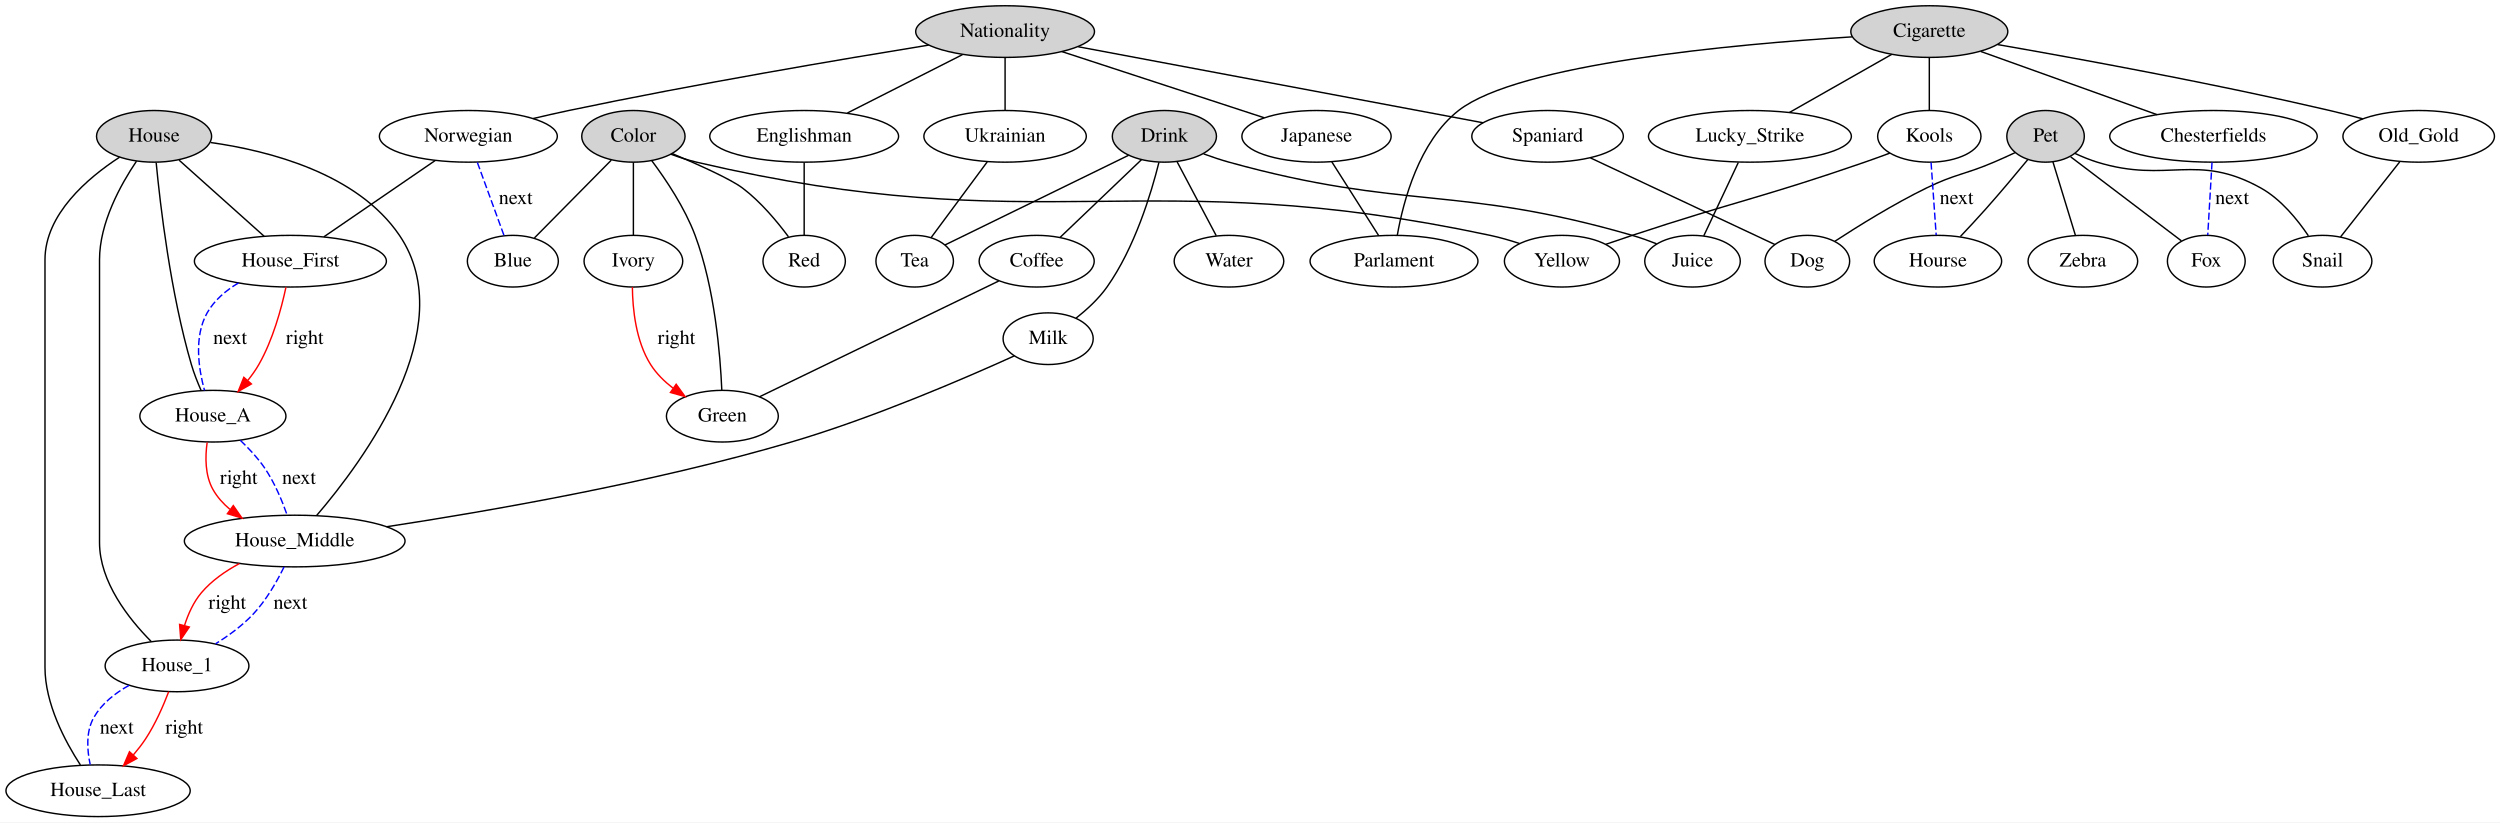
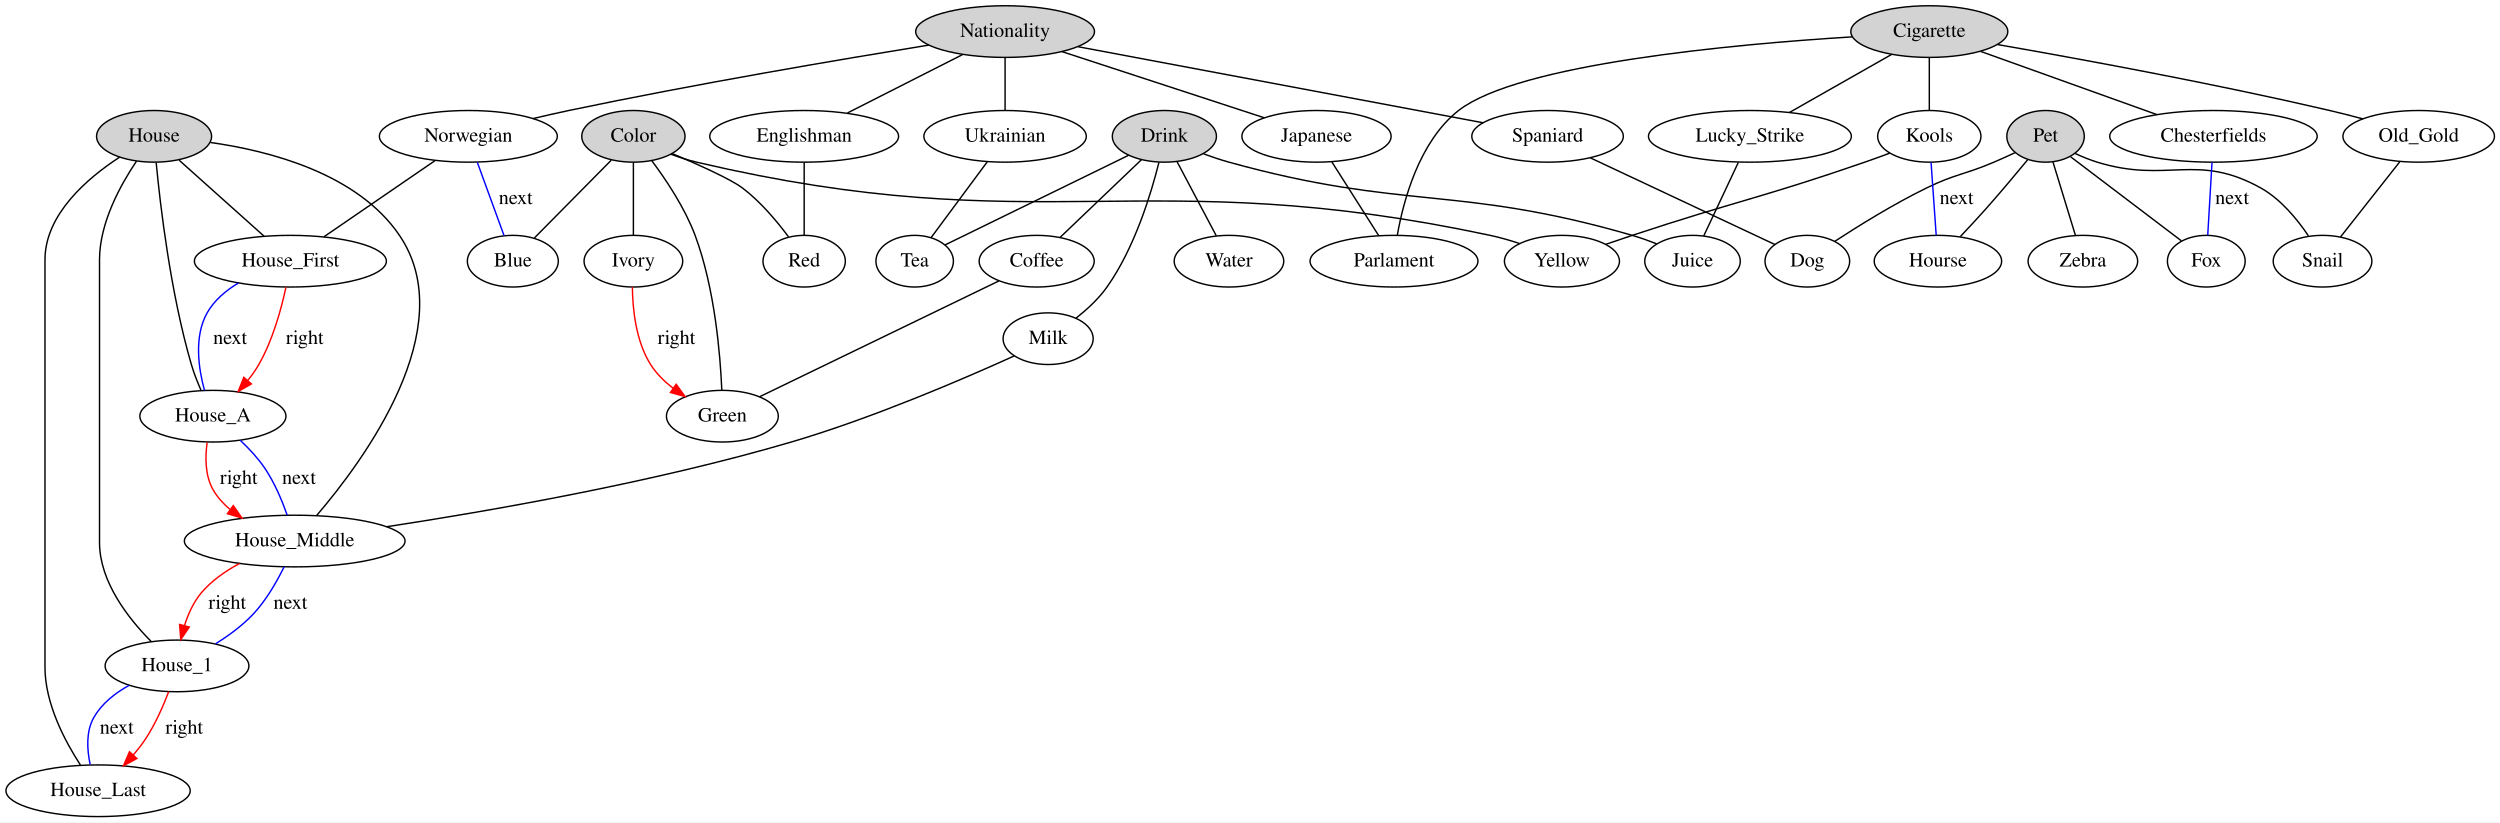
<svg xmlns="http://www.w3.org/2000/svg" width="1742pt" height="573pt" viewBox="0.00 0.00 1741.99 573.00">
  <g id="graph0" class="graph" transform="scale(1 1) rotate(0) translate(4 569)">
    <polygon fill="white" stroke="transparent" points="-4,4 -4,-569 1737.99,-569 1737.99,4 -4,4" />
    <g id="node1" class="node">
      <ellipse fill="lightgrey" stroke="black" cx="103.34" cy="-474" rx="40.09" ry="18" />
      <text text-anchor="middle" x="103.34" y="-470.3" font-family="Times,serif" font-size="14.00">House</text>
    </g>
    <g id="node7" class="node">
      <ellipse fill="none" stroke="black" cx="198.34" cy="-387" rx="66.89" ry="18" />
      <text text-anchor="middle" x="198.34" y="-383.3" font-family="Times,serif" font-size="14.00">House_First</text>
    </g>
    <g id="edge1" class="edge">
      <path fill="none" stroke="black" d="M120.77,-457.41C137.59,-442.36 162.95,-419.66 180.06,-404.36" />
    </g>
    <g id="node8" class="node">
      <ellipse fill="none" stroke="black" cx="144.34" cy="-279" rx="50.89" ry="18" />
      <text text-anchor="middle" x="144.34" y="-275.3" font-family="Times,serif" font-size="14.00">House_A</text>
    </g>
    <g id="edge2" class="edge">
      <path fill="none" stroke="black" d="M104.82,-455.63C107.62,-426.21 114.78,-364.9 129.34,-315 131.12,-308.91 133.68,-302.46 136.17,-296.79" />
    </g>
    <g id="node9" class="node">
      <ellipse fill="none" stroke="black" cx="201.34" cy="-192" rx="76.89" ry="18" />
      <text text-anchor="middle" x="201.34" y="-188.3" font-family="Times,serif" font-size="14.00">House_Middle</text>
    </g>
    <g id="edge3" class="edge">
      <path fill="none" stroke="black" d="M142.7,-469.71C183.4,-463.97 245.02,-448.23 274.34,-405 318.06,-340.58 248.91,-247.42 216.57,-209.75" />
    </g>
    <g id="node10" class="node">
      <ellipse fill="none" stroke="black" cx="119.34" cy="-105" rx="50.09" ry="18" />
      <text text-anchor="middle" x="119.34" y="-101.3" font-family="Times,serif" font-size="14.00">House_1</text>
    </g>
    <g id="edge4" class="edge">
      <path fill="none" stroke="black" d="M91.11,-456.71C80,-440.27 65.34,-413.7 65.34,-388 65.34,-388 65.34,-388 65.34,-191 65.34,-163.55 85.65,-137.8 101.36,-121.99" />
    </g>
    <g id="node11" class="node">
      <ellipse fill="none" stroke="black" cx="64.34" cy="-18" rx="64.19" ry="18" />
      <text text-anchor="middle" x="64.34" y="-14.3" font-family="Times,serif" font-size="14.00">House_Last</text>
    </g>
    <g id="edge5" class="edge">
      <path fill="none" stroke="black" d="M79.3,-459.47C57.03,-444.96 27.34,-419.67 27.34,-388 27.34,-388 27.34,-388 27.34,-104 27.34,-78.73 41.26,-52.49 52.02,-35.97" />
    </g>
    <g id="node2" class="node">
      <ellipse fill="lightgrey" stroke="black" cx="437.34" cy="-474" rx="36" ry="18" />
      <text text-anchor="middle" x="437.34" y="-470.3" font-family="Times,serif" font-size="14.00">Color</text>
    </g>
    <g id="node12" class="node">
      <ellipse fill="none" stroke="black" cx="437.34" cy="-387" rx="34.39" ry="18" />
      <text text-anchor="middle" x="437.34" y="-383.3" font-family="Times,serif" font-size="14.00">Ivory</text>
    </g>
    <g id="edge14" class="edge">
      <path fill="none" stroke="black" d="M437.34,-455.8C437.34,-441.05 437.34,-419.92 437.34,-405.18" />
    </g>
    <g id="node13" class="node">
      <ellipse fill="none" stroke="black" cx="1084.34" cy="-387" rx="40.09" ry="18" />
      <text text-anchor="middle" x="1084.34" y="-383.3" font-family="Times,serif" font-size="14.00">Yellow</text>
    </g>
    <g id="edge15" class="edge">
      <path fill="none" stroke="black" d="M463.49,-461.54C469.28,-459.39 475.44,-457.38 481.34,-456 721.65,-399.65 792.94,-456.42 1034.34,-405 1041.07,-403.57 1048.15,-401.52 1054.79,-399.33" />
    </g>
    <g id="node14" class="node">
      <ellipse fill="none" stroke="black" cx="556.34" cy="-387" rx="28.7" ry="18" />
      <text text-anchor="middle" x="556.34" y="-383.3" font-family="Times,serif" font-size="14.00">Red</text>
    </g>
    <g id="edge16" class="edge">
      <path fill="none" stroke="black" d="M464.24,-462.05C482.63,-454.3 505.11,-444.21 513.34,-438 525.96,-428.49 537.47,-414.7 545.4,-404.01" />
    </g>
    <g id="node15" class="node">
      <ellipse fill="none" stroke="black" cx="499.34" cy="-279" rx="38.99" ry="18" />
      <text text-anchor="middle" x="499.34" y="-275.3" font-family="Times,serif" font-size="14.00">Green</text>
    </g>
    <g id="edge17" class="edge">
      <path fill="none" stroke="black" d="M450.19,-456.98C460.05,-443.8 473.16,-424.24 480.34,-405 494.09,-368.19 497.9,-321.74 498.95,-297.13" />
    </g>
    <g id="node16" class="node">
      <ellipse fill="none" stroke="black" cx="353.34" cy="-387" rx="31.7" ry="18" />
      <text text-anchor="middle" x="353.34" y="-383.3" font-family="Times,serif" font-size="14.00">Blue</text>
    </g>
    <g id="edge18" class="edge">
      <path fill="none" stroke="black" d="M421.94,-457.41C406.69,-441.98 383.49,-418.5 368.37,-403.21" />
    </g>
    <g id="node3" class="node">
      <ellipse fill="lightgrey" stroke="black" cx="696.34" cy="-547" rx="62.29" ry="18" />
      <text text-anchor="middle" x="696.34" y="-543.3" font-family="Times,serif" font-size="14.00">Nationality</text>
    </g>
    <g id="node17" class="node">
      <ellipse fill="none" stroke="black" cx="556.34" cy="-474" rx="65.79" ry="18" />
      <text text-anchor="middle" x="556.34" y="-470.3" font-family="Times,serif" font-size="14.00">Englishman</text>
    </g>
    <g id="edge19" class="edge">
      <path fill="none" stroke="black" d="M666.65,-530.94C643.06,-518.98 610.19,-502.31 586.47,-490.28" />
    </g>
    <g id="node18" class="node">
      <ellipse fill="none" stroke="black" cx="1074.34" cy="-474" rx="52.79" ry="18" />
      <text text-anchor="middle" x="1074.34" y="-470.3" font-family="Times,serif" font-size="14.00">Spaniard</text>
    </g>
    <g id="edge20" class="edge">
      <path fill="none" stroke="black" d="M747.32,-536.42C821.68,-522.46 958.72,-496.72 1029.47,-483.43" />
    </g>
    <g id="node19" class="node">
      <ellipse fill="none" stroke="black" cx="696.34" cy="-474" rx="56.59" ry="18" />
      <text text-anchor="middle" x="696.34" y="-470.3" font-family="Times,serif" font-size="14.00">Ukrainian</text>
    </g>
    <g id="edge21" class="edge">
      <path fill="none" stroke="black" d="M696.34,-528.81C696.34,-517.65 696.34,-503.16 696.34,-492.03" />
    </g>
    <g id="node20" class="node">
      <ellipse fill="none" stroke="black" cx="913.34" cy="-474" rx="51.99" ry="18" />
      <text text-anchor="middle" x="913.34" y="-470.3" font-family="Times,serif" font-size="14.00">Japanese</text>
    </g>
    <g id="edge22" class="edge">
      <path fill="none" stroke="black" d="M735.89,-533.06C776.11,-519.9 837.91,-499.68 876.96,-486.91" />
    </g>
    <g id="node21" class="node">
      <ellipse fill="none" stroke="black" cx="322.34" cy="-474" rx="61.99" ry="18" />
      <text text-anchor="middle" x="322.34" y="-470.3" font-family="Times,serif" font-size="14.00">Norwegian</text>
    </g>
    <g id="edge23" class="edge">
      <path fill="none" stroke="black" d="M643.16,-537.59C582.32,-527.72 479.82,-510.37 392.34,-492 384.27,-490.3 375.7,-488.35 367.44,-486.39" />
    </g>
    <g id="node4" class="node">
      <ellipse fill="lightgrey" stroke="black" cx="1421.34" cy="-474" rx="27" ry="18" />
      <text text-anchor="middle" x="1421.34" y="-470.3" font-family="Times,serif" font-size="14.00">Pet</text>
    </g>
    <g id="node22" class="node">
      <ellipse fill="none" stroke="black" cx="1255.34" cy="-387" rx="29.5" ry="18" />
      <text text-anchor="middle" x="1255.34" y="-383.3" font-family="Times,serif" font-size="14.00">Dog</text>
    </g>
    <g id="edge24" class="edge">
      <path fill="none" stroke="black" d="M1400.14,-462.66C1395.31,-460.4 1390.18,-458.06 1385.34,-456 1364.77,-447.22 1358.45,-447.81 1338.34,-438 1315.67,-426.93 1291.07,-411.67 1274.59,-400.93" />
    </g>
    <g id="node23" class="node">
      <ellipse fill="none" stroke="black" cx="1346.34" cy="-387" rx="44.39" ry="18" />
      <text text-anchor="middle" x="1346.34" y="-383.3" font-family="Times,serif" font-size="14.00">Hourse</text>
    </g>
    <g id="edge25" class="edge">
      <path fill="none" stroke="black" d="M1409.07,-457.93C1400.81,-447.91 1389.6,-434.52 1379.34,-423 1373.79,-416.76 1367.54,-410.06 1361.99,-404.2" />
    </g>
    <g id="node24" class="node">
      <ellipse fill="none" stroke="black" cx="1614.34" cy="-387" rx="34.39" ry="18" />
      <text text-anchor="middle" x="1614.34" y="-383.3" font-family="Times,serif" font-size="14.00">Snail</text>
    </g>
    <g id="edge26" class="edge">
      <path fill="none" stroke="black" d="M1441.88,-462.08C1446.84,-459.79 1452.19,-457.59 1457.34,-456 1506.36,-440.9 1526.54,-462.98 1571.34,-438 1585.34,-430.2 1596.89,-415.97 1604.48,-404.69" />
    </g>
    <g id="node25" class="node">
      <ellipse fill="none" stroke="black" cx="1533.34" cy="-387" rx="27.1" ry="18" />
      <text text-anchor="middle" x="1533.34" y="-383.3" font-family="Times,serif" font-size="14.00">Fox</text>
    </g>
    <g id="edge27" class="edge">
      <path fill="none" stroke="black" d="M1438.84,-459.72C1459.89,-443.75 1494.98,-417.11 1515.97,-401.19" />
    </g>
    <g id="node26" class="node">
      <ellipse fill="none" stroke="black" cx="1447.34" cy="-387" rx="38.19" ry="18" />
      <text text-anchor="middle" x="1447.34" y="-383.3" font-family="Times,serif" font-size="14.00">Zebra</text>
    </g>
    <g id="edge28" class="edge">
      <path fill="none" stroke="black" d="M1426.48,-456.21C1431.01,-441.4 1437.58,-419.93 1442.13,-405.05" />
    </g>
    <g id="node5" class="node">
      <ellipse fill="lightgrey" stroke="black" cx="1340.34" cy="-547" rx="54.69" ry="18" />
      <text text-anchor="middle" x="1340.34" y="-543.3" font-family="Times,serif" font-size="14.00">Cigarette</text>
    </g>
    <g id="node27" class="node">
      <ellipse fill="none" stroke="black" cx="1681.34" cy="-474" rx="52.79" ry="18" />
      <text text-anchor="middle" x="1681.34" y="-470.3" font-family="Times,serif" font-size="14.00">Old_Gold</text>
    </g>
    <g id="edge29" class="edge">
      <path fill="none" stroke="black" d="M1387.97,-537.93C1443.7,-528.21 1538.63,-510.85 1619.34,-492 1626.84,-490.25 1634.8,-488.21 1642.43,-486.16" />
    </g>
    <g id="node28" class="node">
      <ellipse fill="none" stroke="black" cx="1538.34" cy="-474" rx="72.29" ry="18" />
      <text text-anchor="middle" x="1538.34" y="-470.3" font-family="Times,serif" font-size="14.00">Chesterfields</text>
    </g>
    <g id="edge30" class="edge">
      <path fill="none" stroke="black" d="M1376.2,-533.14C1410.86,-520.71 1463.24,-501.93 1499.02,-489.1" />
    </g>
    <g id="node29" class="node">
      <ellipse fill="none" stroke="black" cx="1215.34" cy="-474" rx="70.69" ry="18" />
      <text text-anchor="middle" x="1215.34" y="-470.3" font-family="Times,serif" font-size="14.00">Lucky_Strike</text>
    </g>
    <g id="edge31" class="edge">
      <path fill="none" stroke="black" d="M1314.14,-531.12C1293.24,-519.24 1264.04,-502.66 1242.81,-490.6" />
    </g>
    <g id="node30" class="node">
      <ellipse fill="none" stroke="black" cx="1340.34" cy="-474" rx="36" ry="18" />
      <text text-anchor="middle" x="1340.34" y="-470.3" font-family="Times,serif" font-size="14.00">Kools</text>
    </g>
    <g id="edge32" class="edge">
      <path fill="none" stroke="black" d="M1340.34,-528.81C1340.34,-517.65 1340.34,-503.16 1340.34,-492.03" />
    </g>
    <g id="node31" class="node">
      <ellipse fill="none" stroke="black" cx="967.34" cy="-387" rx="58.49" ry="18" />
      <text text-anchor="middle" x="967.34" y="-383.3" font-family="Times,serif" font-size="14.00">Parlament</text>
    </g>
    <g id="edge33" class="edge">
      <path fill="none" stroke="black" d="M1286.7,-543.32C1204.92,-538.24 1054.14,-524.63 1012.34,-492 984.74,-470.45 973.77,-428.59 969.64,-405.08" />
    </g>
    <g id="node6" class="node">
      <ellipse fill="lightgrey" stroke="black" cx="807.34" cy="-474" rx="36.29" ry="18" />
      <text text-anchor="middle" x="807.34" y="-470.3" font-family="Times,serif" font-size="14.00">Drink</text>
    </g>
    <g id="node32" class="node">
      <ellipse fill="none" stroke="black" cx="718.34" cy="-387" rx="40.09" ry="18" />
      <text text-anchor="middle" x="718.34" y="-383.3" font-family="Times,serif" font-size="14.00">Coffee</text>
    </g>
    <g id="edge34" class="edge">
      <path fill="none" stroke="black" d="M791.43,-457.8C775.43,-442.52 750.88,-419.08 734.72,-403.64" />
    </g>
    <g id="node33" class="node">
      <ellipse fill="none" stroke="black" cx="726.34" cy="-333" rx="31.4" ry="18" />
      <text text-anchor="middle" x="726.34" y="-329.3" font-family="Times,serif" font-size="14.00">Milk</text>
    </g>
    <g id="edge35" class="edge">
      <path fill="none" stroke="black" d="M803.55,-455.91C798.14,-434.21 786.67,-396.32 767.34,-369 761.51,-360.75 753.3,-353.23 745.76,-347.29" />
    </g>
    <g id="node34" class="node">
      <ellipse fill="none" stroke="black" cx="633.34" cy="-387" rx="27" ry="18" />
      <text text-anchor="middle" x="633.34" y="-383.3" font-family="Times,serif" font-size="14.00">Tea</text>
    </g>
    <g id="edge36" class="edge">
      <path fill="none" stroke="black" d="M782.41,-460.82C748.02,-444.02 686.62,-414.03 654.41,-398.29" />
    </g>
    <g id="node35" class="node">
      <ellipse fill="none" stroke="black" cx="1175.34" cy="-387" rx="33.29" ry="18" />
      <text text-anchor="middle" x="1175.34" y="-383.3" font-family="Times,serif" font-size="14.00">Juice</text>
    </g>
    <g id="edge37" class="edge">
      <path fill="none" stroke="black" d="M834.69,-461.77C840.46,-459.65 846.55,-457.61 852.34,-456 974.66,-422.1 1011.43,-440.33 1133.34,-405 1138.94,-403.38 1144.8,-401.28 1150.32,-399.1" />
    </g>
    <g id="node36" class="node">
      <ellipse fill="none" stroke="black" cx="852.34" cy="-387" rx="38.19" ry="18" />
      <text text-anchor="middle" x="852.34" y="-383.3" font-family="Times,serif" font-size="14.00">Water</text>
    </g>
    <g id="edge38" class="edge">
      <path fill="none" stroke="black" d="M816.23,-456.21C824.12,-441.31 835.59,-419.65 843.47,-404.76" />
    </g>
    <g id="edge6" class="edge">
      <path fill="none" stroke="red" d="M195.23,-368.79C192.03,-353.86 186.1,-332.02 176.34,-315 174.18,-311.22 171.54,-307.51 168.72,-304" />
      <polygon fill="red" stroke="red" points="171.16,-301.47 161.95,-296.24 165.89,-306.08 171.16,-301.47" />
      <text text-anchor="middle" x="208.34" y="-329.3" font-family="Times,serif" font-size="14.00">right</text>
    </g>
    <g id="edge10" class="edge">
-       <path fill="none" stroke="blue" stroke-dasharray="5,2" d="M162.16,-371.85C153.49,-366.65 145.32,-359.81 140.34,-351 131,-334.44 134.34,-312.11 138.49,-296.95" />
+       <path fill="none" stroke="blue" d="M162.16,-371.85C153.49,-366.65 145.32,-359.81 140.34,-351 131,-334.44 134.34,-312.11 138.49,-296.95" />
      <text text-anchor="middle" x="156.34" y="-329.3" font-family="Times,serif" font-size="14.00">next</text>
    </g>
    <g id="edge7" class="edge">
      <path fill="none" stroke="red" d="M140.34,-260.74C138.92,-250.59 138.83,-237.85 144.34,-228 147.32,-222.68 151.48,-218.06 156.2,-214.09" />
      <polygon fill="red" stroke="red" points="158.55,-216.72 164.59,-208.01 154.44,-211.05 158.55,-216.72" />
      <text text-anchor="middle" x="162.34" y="-231.8" font-family="Times,serif" font-size="14.00">right</text>
    </g>
    <g id="edge11" class="edge">
-       <path fill="none" stroke="blue" stroke-dasharray="5,2" d="M163.43,-262.18C169.39,-256.56 175.63,-249.91 180.34,-243 187.24,-232.89 192.55,-220.15 196.1,-210.07" />
+       <path fill="none" stroke="blue" d="M163.43,-262.18C169.39,-256.56 175.63,-249.91 180.34,-243 187.24,-232.89 192.55,-220.15 196.1,-210.07" />
      <text text-anchor="middle" x="204.34" y="-231.8" font-family="Times,serif" font-size="14.00">next</text>
    </g>
    <g id="edge8" class="edge">
      <path fill="none" stroke="red" d="M162.84,-176.33C153.14,-171.12 143.46,-164.41 136.34,-156 130.85,-149.5 127.1,-141.15 124.56,-133.13" />
      <polygon fill="red" stroke="red" points="127.9,-132.09 121.94,-123.33 121.14,-133.89 127.9,-132.09" />
      <text text-anchor="middle" x="154.34" y="-144.8" font-family="Times,serif" font-size="14.00">right</text>
    </g>
    <g id="edge12" class="edge">
-       <path fill="none" stroke="blue" stroke-dasharray="5,2" d="M193.92,-173.95C188.86,-163.63 181.43,-150.63 172.34,-141 164.85,-133.06 155.23,-126.03 146.24,-120.39" />
+       <path fill="none" stroke="blue" d="M193.92,-173.95C188.86,-163.63 181.43,-150.63 172.34,-141 164.85,-133.06 155.23,-126.03 146.24,-120.39" />
      <text text-anchor="middle" x="198.34" y="-144.8" font-family="Times,serif" font-size="14.00">next</text>
    </g>
    <g id="edge9" class="edge">
      <path fill="none" stroke="red" d="M113.55,-87.05C109.72,-77.01 104.15,-64.28 97.34,-54 94.84,-50.22 91.91,-46.46 88.85,-42.9" />
      <polygon fill="red" stroke="red" points="91.38,-40.48 82.05,-35.45 86.21,-45.19 91.38,-40.48" />
      <text text-anchor="middle" x="124.34" y="-57.8" font-family="Times,serif" font-size="14.00">right</text>
    </g>
    <g id="edge13" class="edge">
-       <path fill="none" stroke="blue" stroke-dasharray="5,2" d="M85.9,-91.43C76.24,-86.06 66.84,-78.73 61.34,-69 55.79,-59.16 56.65,-46.42 58.84,-36.26" />
+       <path fill="none" stroke="blue" d="M85.9,-91.43C76.24,-86.06 66.84,-78.73 61.34,-69 55.79,-59.16 56.65,-46.42 58.84,-36.26" />
      <text text-anchor="middle" x="77.34" y="-57.8" font-family="Times,serif" font-size="14.00">next</text>
    </g>
    <g id="edge43" class="edge">
      <path fill="none" stroke="red" d="M436.64,-368.92C436.8,-353.66 439.06,-331.27 449.34,-315 453.35,-308.66 458.97,-303.15 465,-298.49" />
      <polygon fill="red" stroke="red" points="467.15,-301.26 473.36,-292.68 463.15,-295.51 467.15,-301.26" />
      <text text-anchor="middle" x="467.34" y="-329.3" font-family="Times,serif" font-size="14.00">right</text>
    </g>
    <g id="edge39" class="edge">
      <path fill="none" stroke="black" d="M556.34,-455.8C556.34,-441.05 556.34,-419.92 556.34,-405.18" />
    </g>
    <g id="edge40" class="edge">
      <path fill="none" stroke="black" d="M1104.23,-458.96C1140.38,-441.99 1200.4,-413.8 1232.85,-398.56" />
    </g>
    <g id="edge42" class="edge">
      <path fill="none" stroke="black" d="M683.9,-456.21C672.49,-440.82 655.75,-418.24 644.71,-403.33" />
    </g>
    <g id="edge51" class="edge">
      <path fill="none" stroke="black" d="M924.01,-456.21C933.48,-441.31 947.24,-419.65 956.7,-404.76" />
    </g>
    <g id="edge47" class="edge">
      <path fill="none" stroke="black" d="M299.31,-457.21C277.18,-442.04 243.91,-419.23 221.67,-403.99" />
    </g>
    <g id="edge52" class="edge">
-       <path fill="none" stroke="blue" stroke-dasharray="5,2" d="M328.62,-455.8C334.03,-440.95 341.81,-419.64 347.19,-404.89" />
+       <path fill="none" stroke="blue" d="M328.62,-455.8C334.03,-440.95 341.81,-419.64 347.19,-404.89" />
      <text text-anchor="middle" x="355.34" y="-426.8" font-family="Times,serif" font-size="14.00">next</text>
    </g>
    <g id="edge44" class="edge">
      <path fill="none" stroke="black" d="M1668.11,-456.21C1656.13,-441.01 1638.62,-418.8 1626.87,-403.9" />
    </g>
    <g id="edge48" class="edge">
-       <path fill="none" stroke="blue" stroke-dasharray="5,2" d="M1537.33,-455.8C1536.46,-441.05 1535.22,-419.92 1534.35,-405.18" />
+       <path fill="none" stroke="blue" d="M1537.33,-455.8C1536.46,-441.05 1535.22,-419.92 1534.35,-405.18" />
      <text text-anchor="middle" x="1551.34" y="-426.8" font-family="Times,serif" font-size="14.00">next</text>
    </g>
    <g id="edge50" class="edge">
      <path fill="none" stroke="black" d="M1207.25,-455.8C1200.22,-440.86 1190.1,-419.36 1183.15,-404.6" />
    </g>
    <g id="edge45" class="edge">
      <path fill="none" stroke="black" d="M1312.83,-462.32C1307.07,-460.17 1301.03,-457.97 1295.34,-456 1224.01,-431.32 1205.01,-428.71 1133.34,-405 1127.36,-403.02 1120.98,-400.85 1114.88,-398.75" />
    </g>
    <g id="edge49" class="edge">
-       <path fill="none" stroke="blue" stroke-dasharray="5,2" d="M1341.56,-455.8C1342.6,-441.05 1344.09,-419.92 1345.13,-405.18" />
+       <path fill="none" stroke="blue" d="M1341.56,-455.8C1342.6,-441.05 1344.09,-419.92 1345.13,-405.18" />
      <text text-anchor="middle" x="1359.34" y="-426.8" font-family="Times,serif" font-size="14.00">next</text>
    </g>
    <g id="edge41" class="edge">
      <path fill="none" stroke="black" d="M691.93,-373.21C649.61,-352.73 567.12,-312.8 525.17,-292.5" />
    </g>
    <g id="edge46" class="edge">
      <path fill="none" stroke="black" d="M702.8,-321.04C669.04,-305.71 604.6,-277.83 547.34,-261 450.73,-232.61 335.41,-212.62 265.32,-201.97" />
    </g>
  </g>
</svg>
